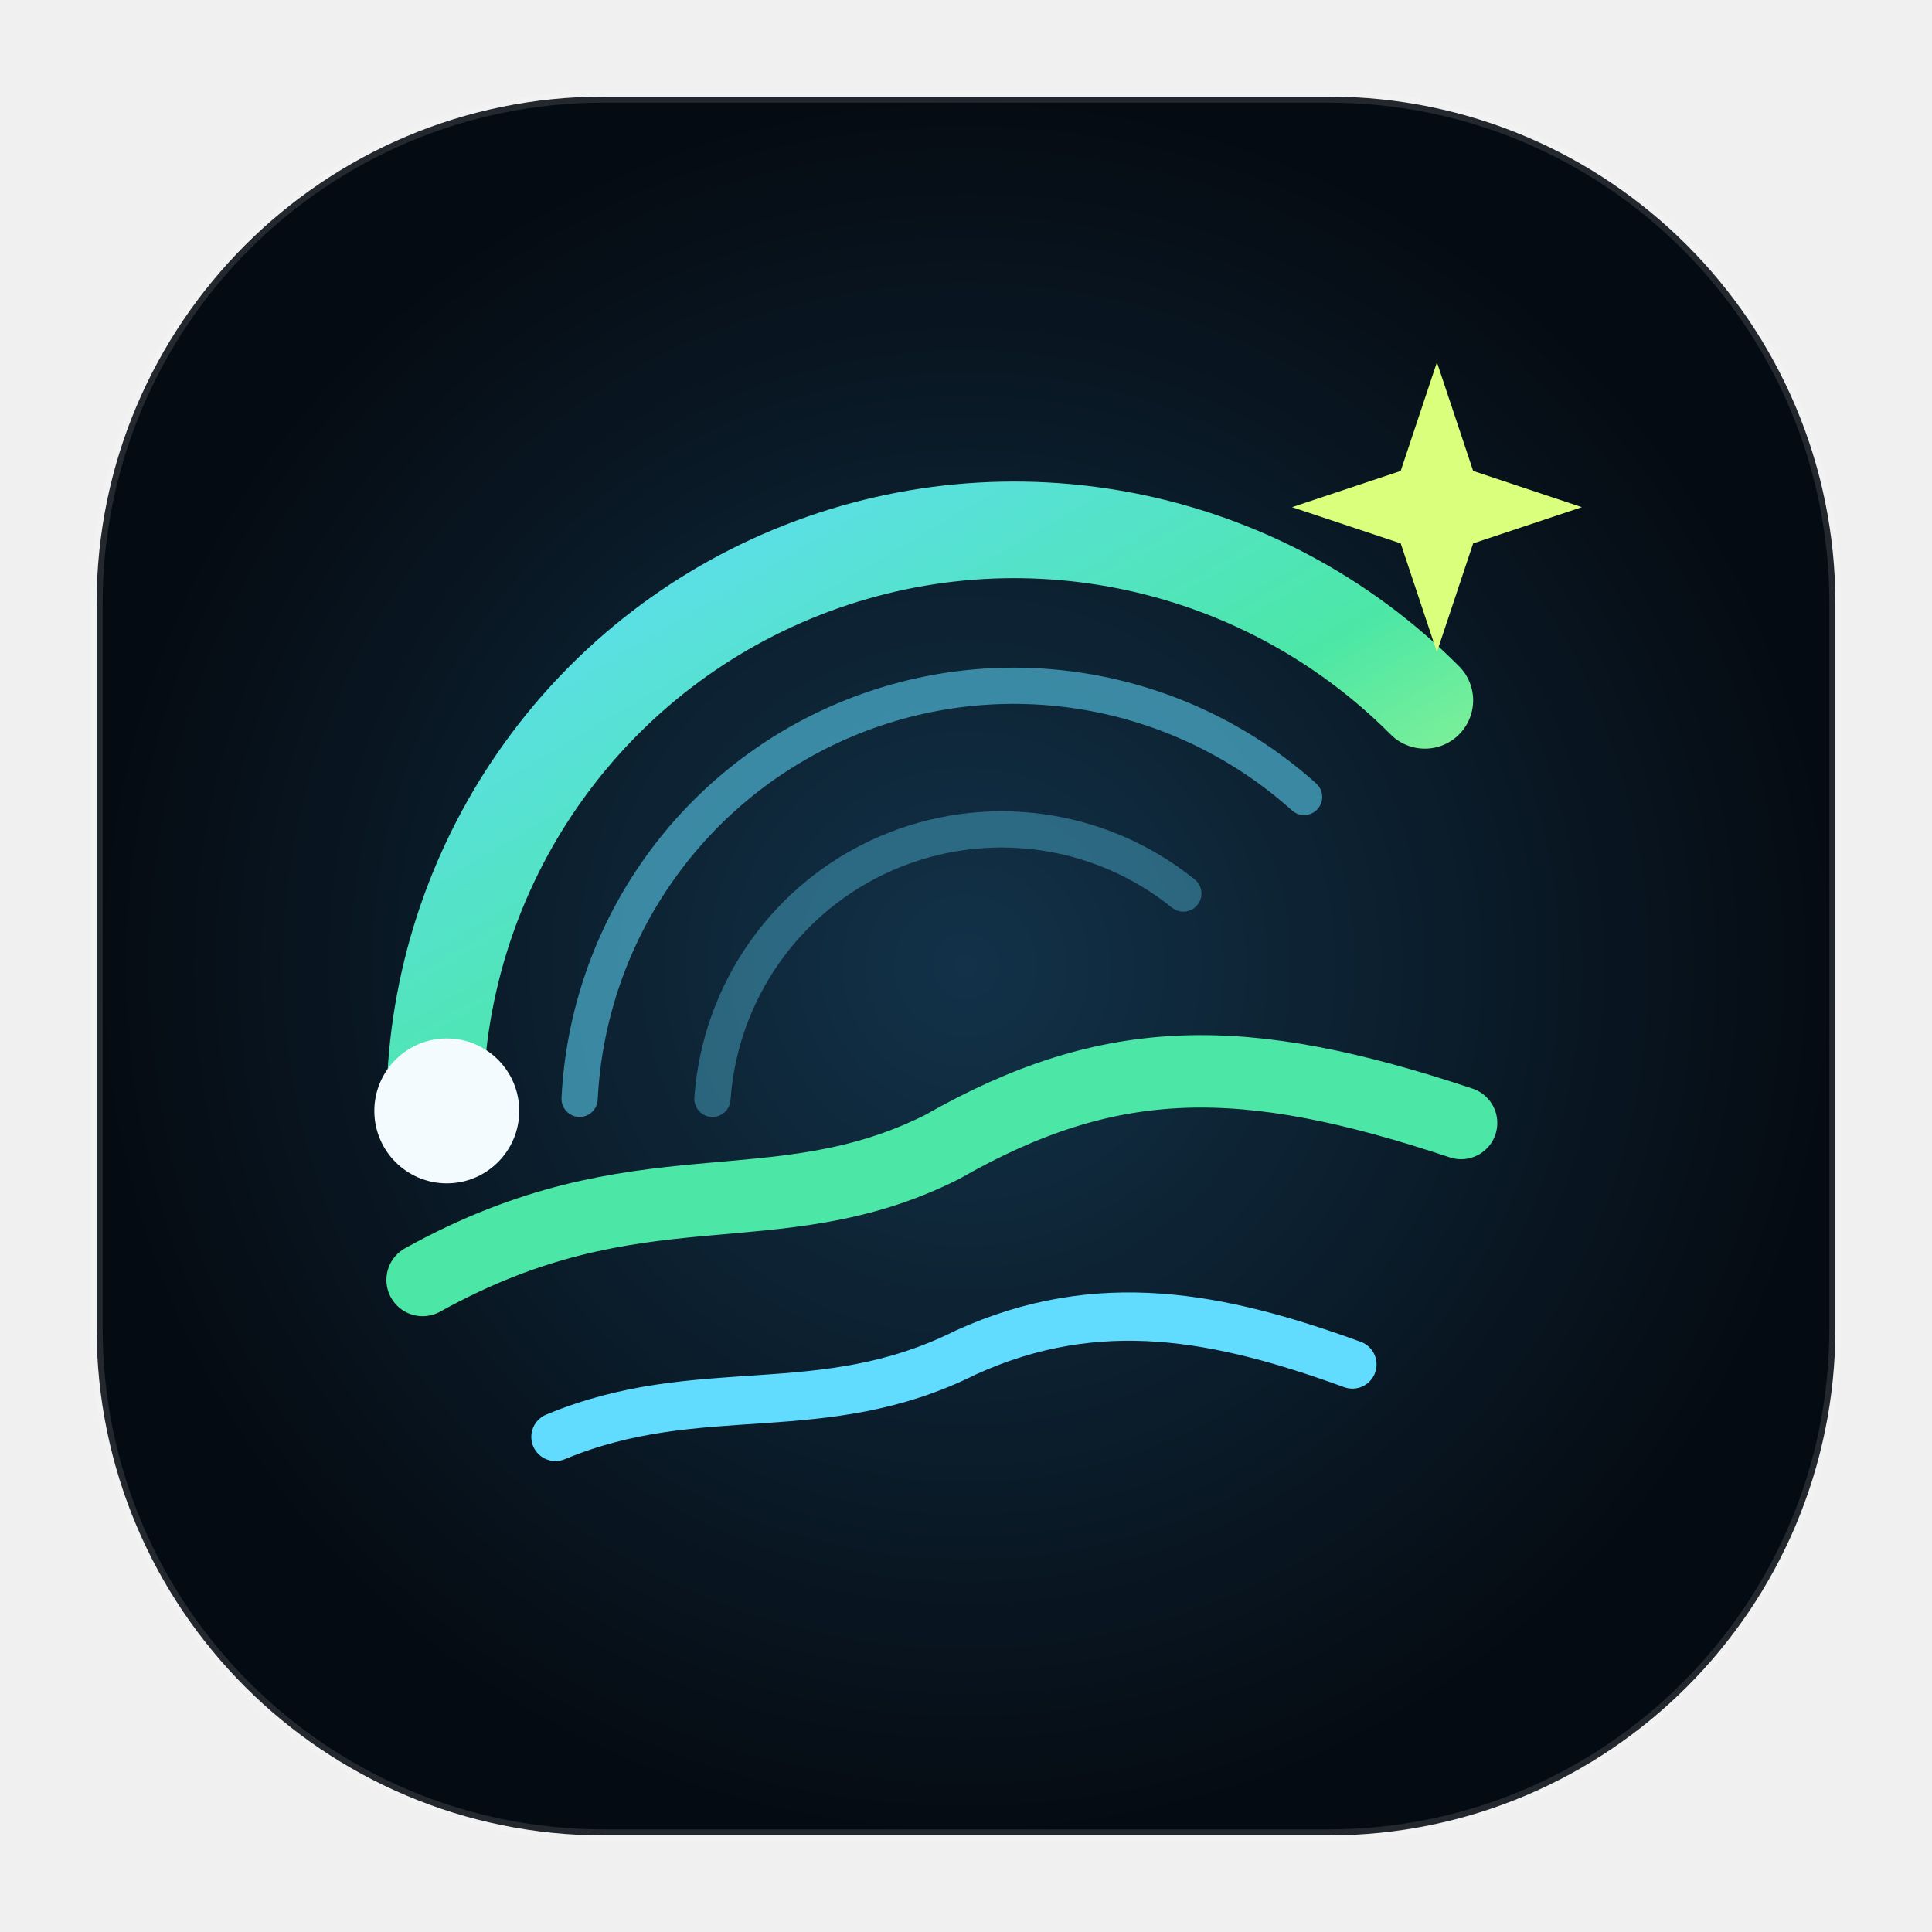
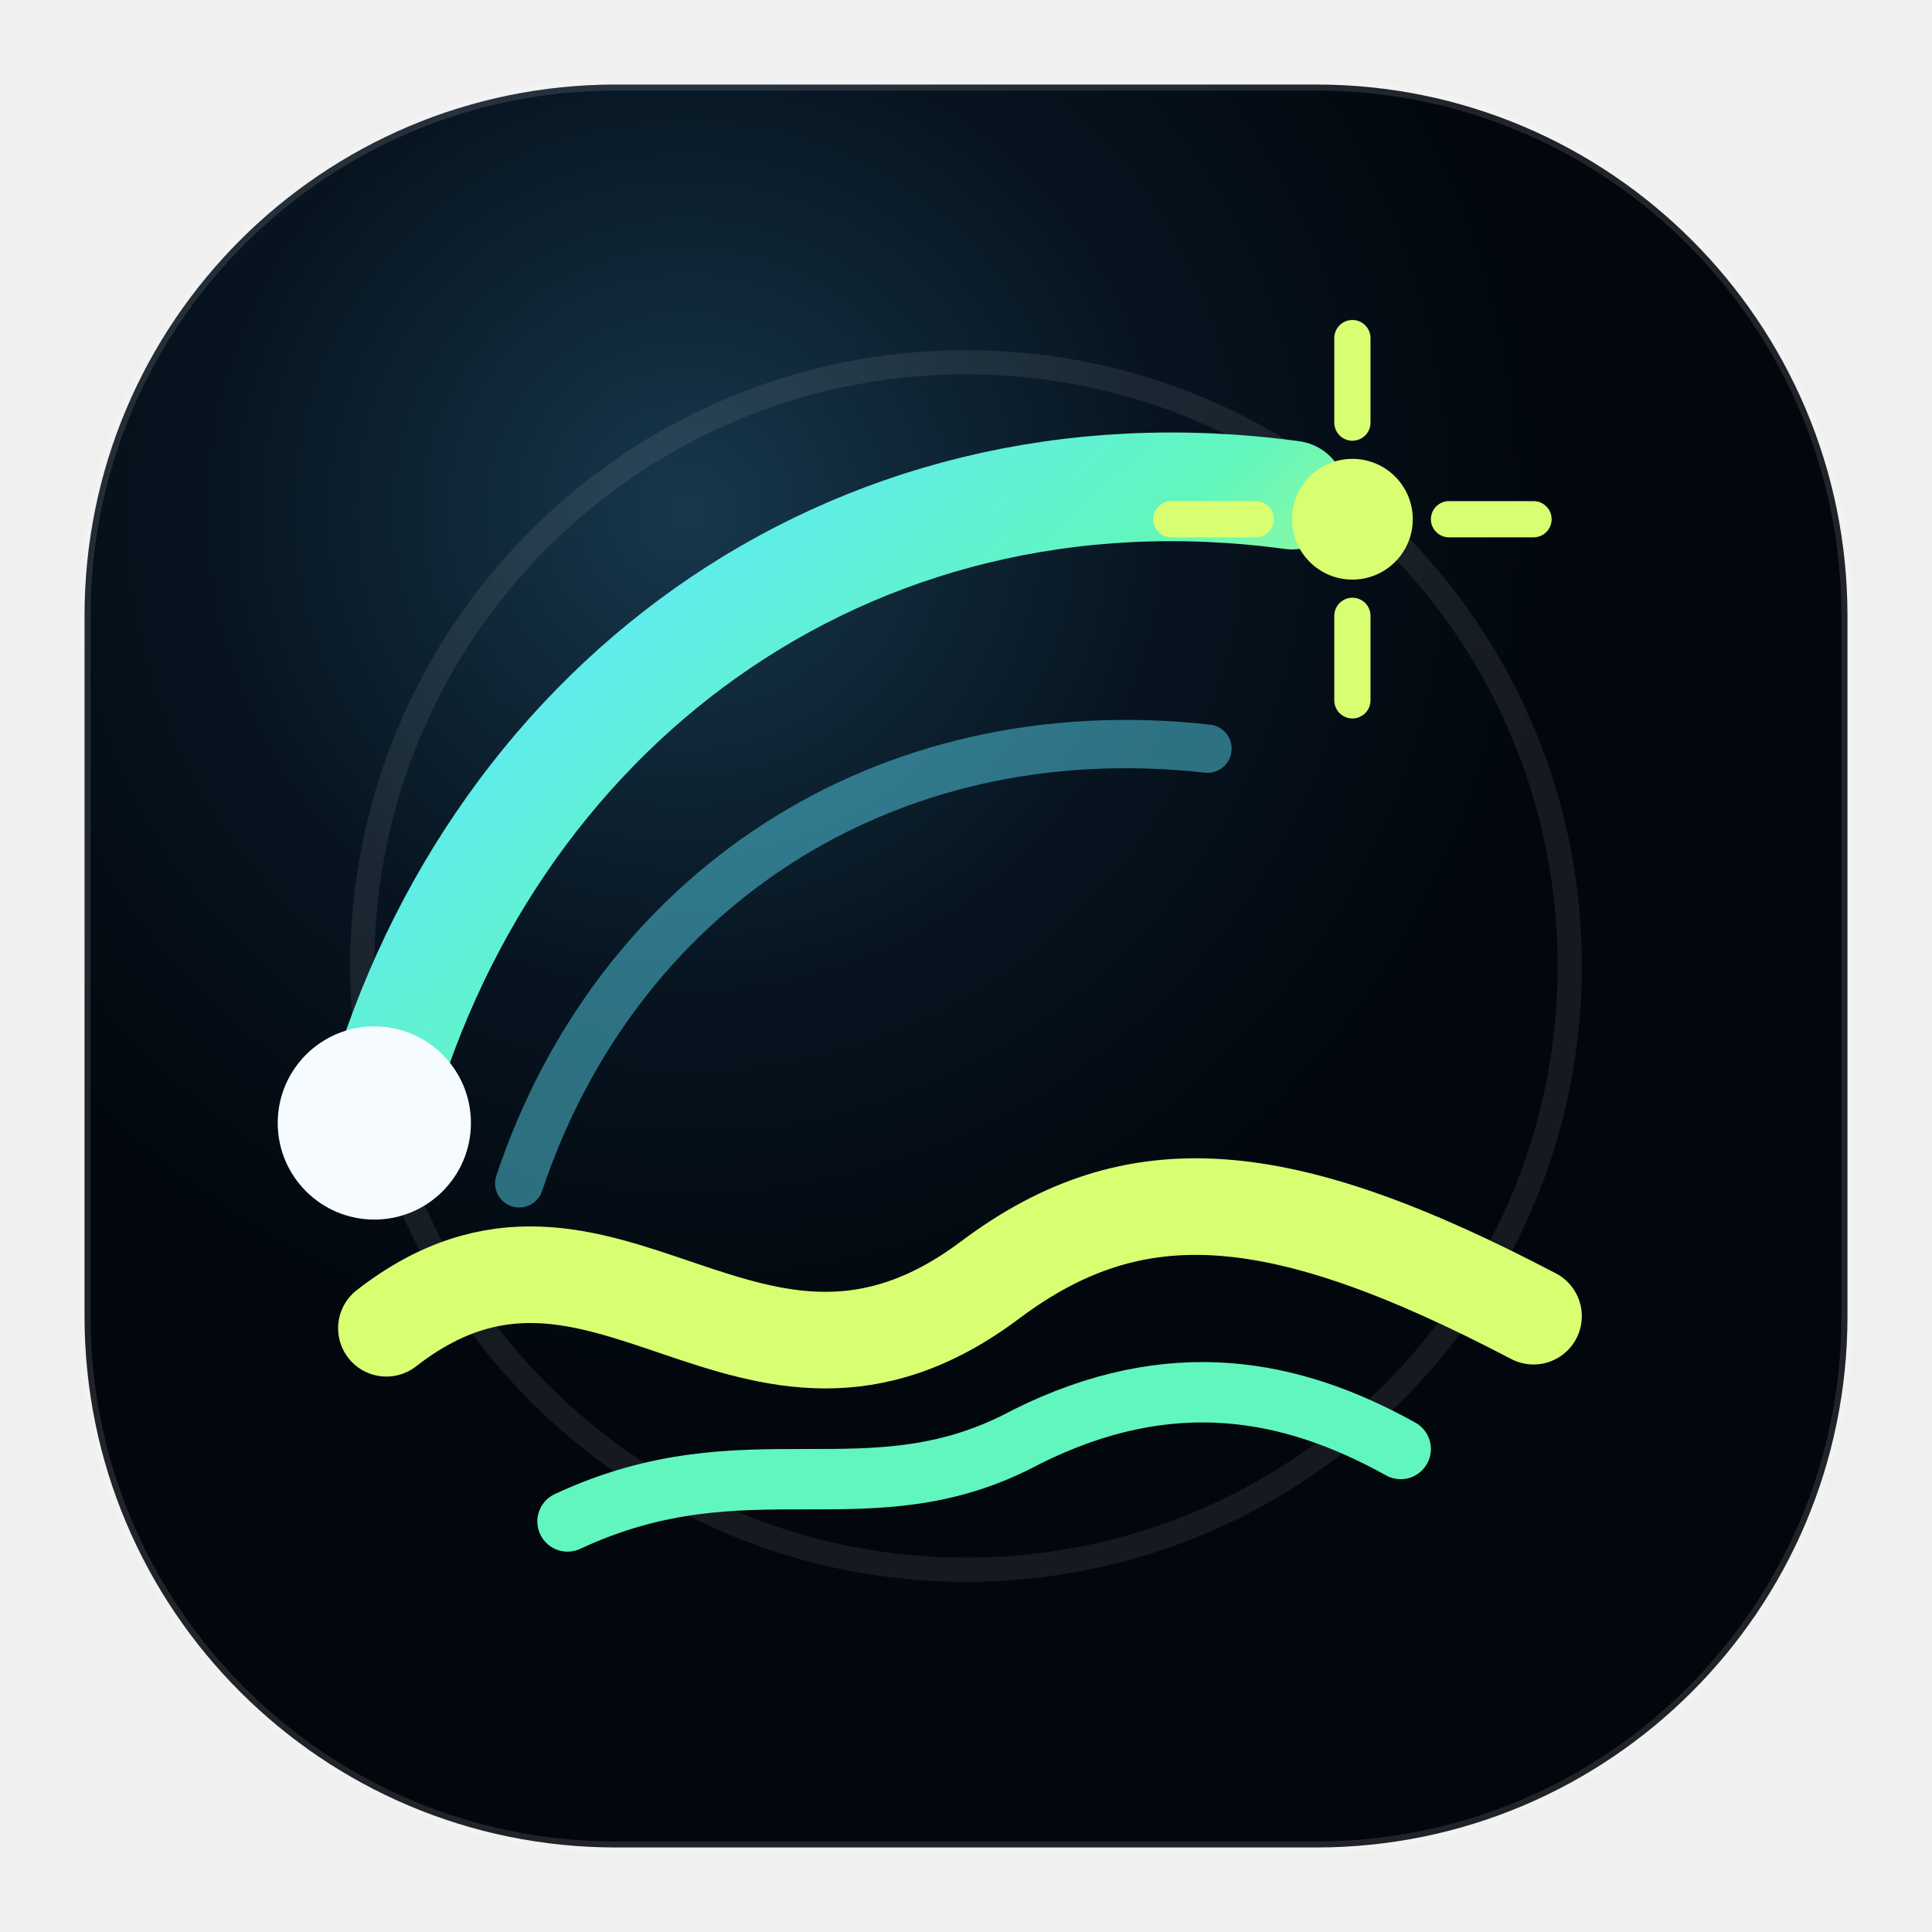
<svg xmlns="http://www.w3.org/2000/svg" viewBox="0 0 160 160" role="img" aria-labelledby="title desc">
  <defs>
-     <linearGradient id="g" x1="0" y1="0" x2="1" y2="1">
-       <stop stop-color="#61dcff" />
-       <stop offset=".55" stop-color="#4ce7a6" />
-       <stop offset="1" stop-color="#d9ff7c" />
+     <radialGradient id="bg" cx="34%" cy="24%">
+       <stop stop-color="#17384c" />
+       <stop offset=".55" stop-color="#071420" />
+       <stop offset="1" stop-color="#02070d" />
+     </radialGradient>
+     <linearGradient id="pulse" x1=".1" y1=".2" x2=".9" y2=".8">
+       <stop stop-color="#5ee8ff" />
+       <stop offset=".52" stop-color="#61f6bd" />
+       <stop offset="1" stop-color="#d8ff72" />
    </linearGradient>
-     <radialGradient id="bg">
-       <stop stop-color="#123249" />
-       <stop offset="1" stop-color="#050b12" />
-     </radialGradient>
  </defs>
-   <rect x="8" y="8" width="144" height="144" rx="42" fill="url(#bg)" stroke="#fff" stroke-opacity=".12" />
-   <g fill="none" stroke-linecap="round">
-     <path d="M36 92a48 48 0 0 1 82-34" stroke="url(#g)" stroke-width="8" />
-     <path d="M48 91a36 36 0 0 1 60-25" stroke="#61dcff" stroke-opacity=".55" stroke-width="3" />
-     <path d="M59 91a24 24 0 0 1 39-17" stroke="#61dcff" stroke-opacity=".35" stroke-width="3" />
-     <path d="M35 106c18-10 29-4 43-11 14-8 25-8 43-2" stroke="#4ce7a6" stroke-width="6" />
-     <path d="M46 119c12-5 22-1 34-7 11-5 21-3 32 1" stroke="#61dcff" stroke-width="4" />
-   </g>
-   <circle cx="37" cy="92" r="6" fill="#f4fbff" />
-   <path d="m119 30 3 9 9 3-9 3-3 9-3-9-9-3 9-3z" fill="#d9ff7c" />
+   <rect x="7" y="7" width="146" height="146" rx="44" fill="url(#bg)" stroke="#fff" stroke-opacity=".12" />
+   <circle cx="80" cy="80" r="50" fill="none" stroke="#fff" stroke-opacity=".08" stroke-width="2" />
+   <path d="M31 93c9-34 39-57 76-52" fill="none" stroke="url(#pulse)" stroke-width="9" stroke-linecap="round" />
+   <path d="M43 98c8-24 30-39 57-36" fill="none" stroke="#5ee8ff" stroke-opacity=".45" stroke-width="4" stroke-linecap="round" />
+   <path d="M32 110c18-14 30 11 50-4 12-9 24-8 45 3" fill="none" stroke="#d8ff72" stroke-width="8" stroke-linecap="round" />
+   <path d="M47 126c15-7 25 0 38-7 12-6 22-4 31 1" fill="none" stroke="#61f6bd" stroke-width="5" stroke-linecap="round" />
+   <circle cx="31" cy="93" r="8" fill="#f5fbff" />
+   <circle cx="112" cy="43" r="5" fill="#d8ff72" />
+   <path d="M112 28v7M112 51v7M97 43h7M120 43h7" stroke="#d8ff72" stroke-width="3" stroke-linecap="round" />
</svg>
